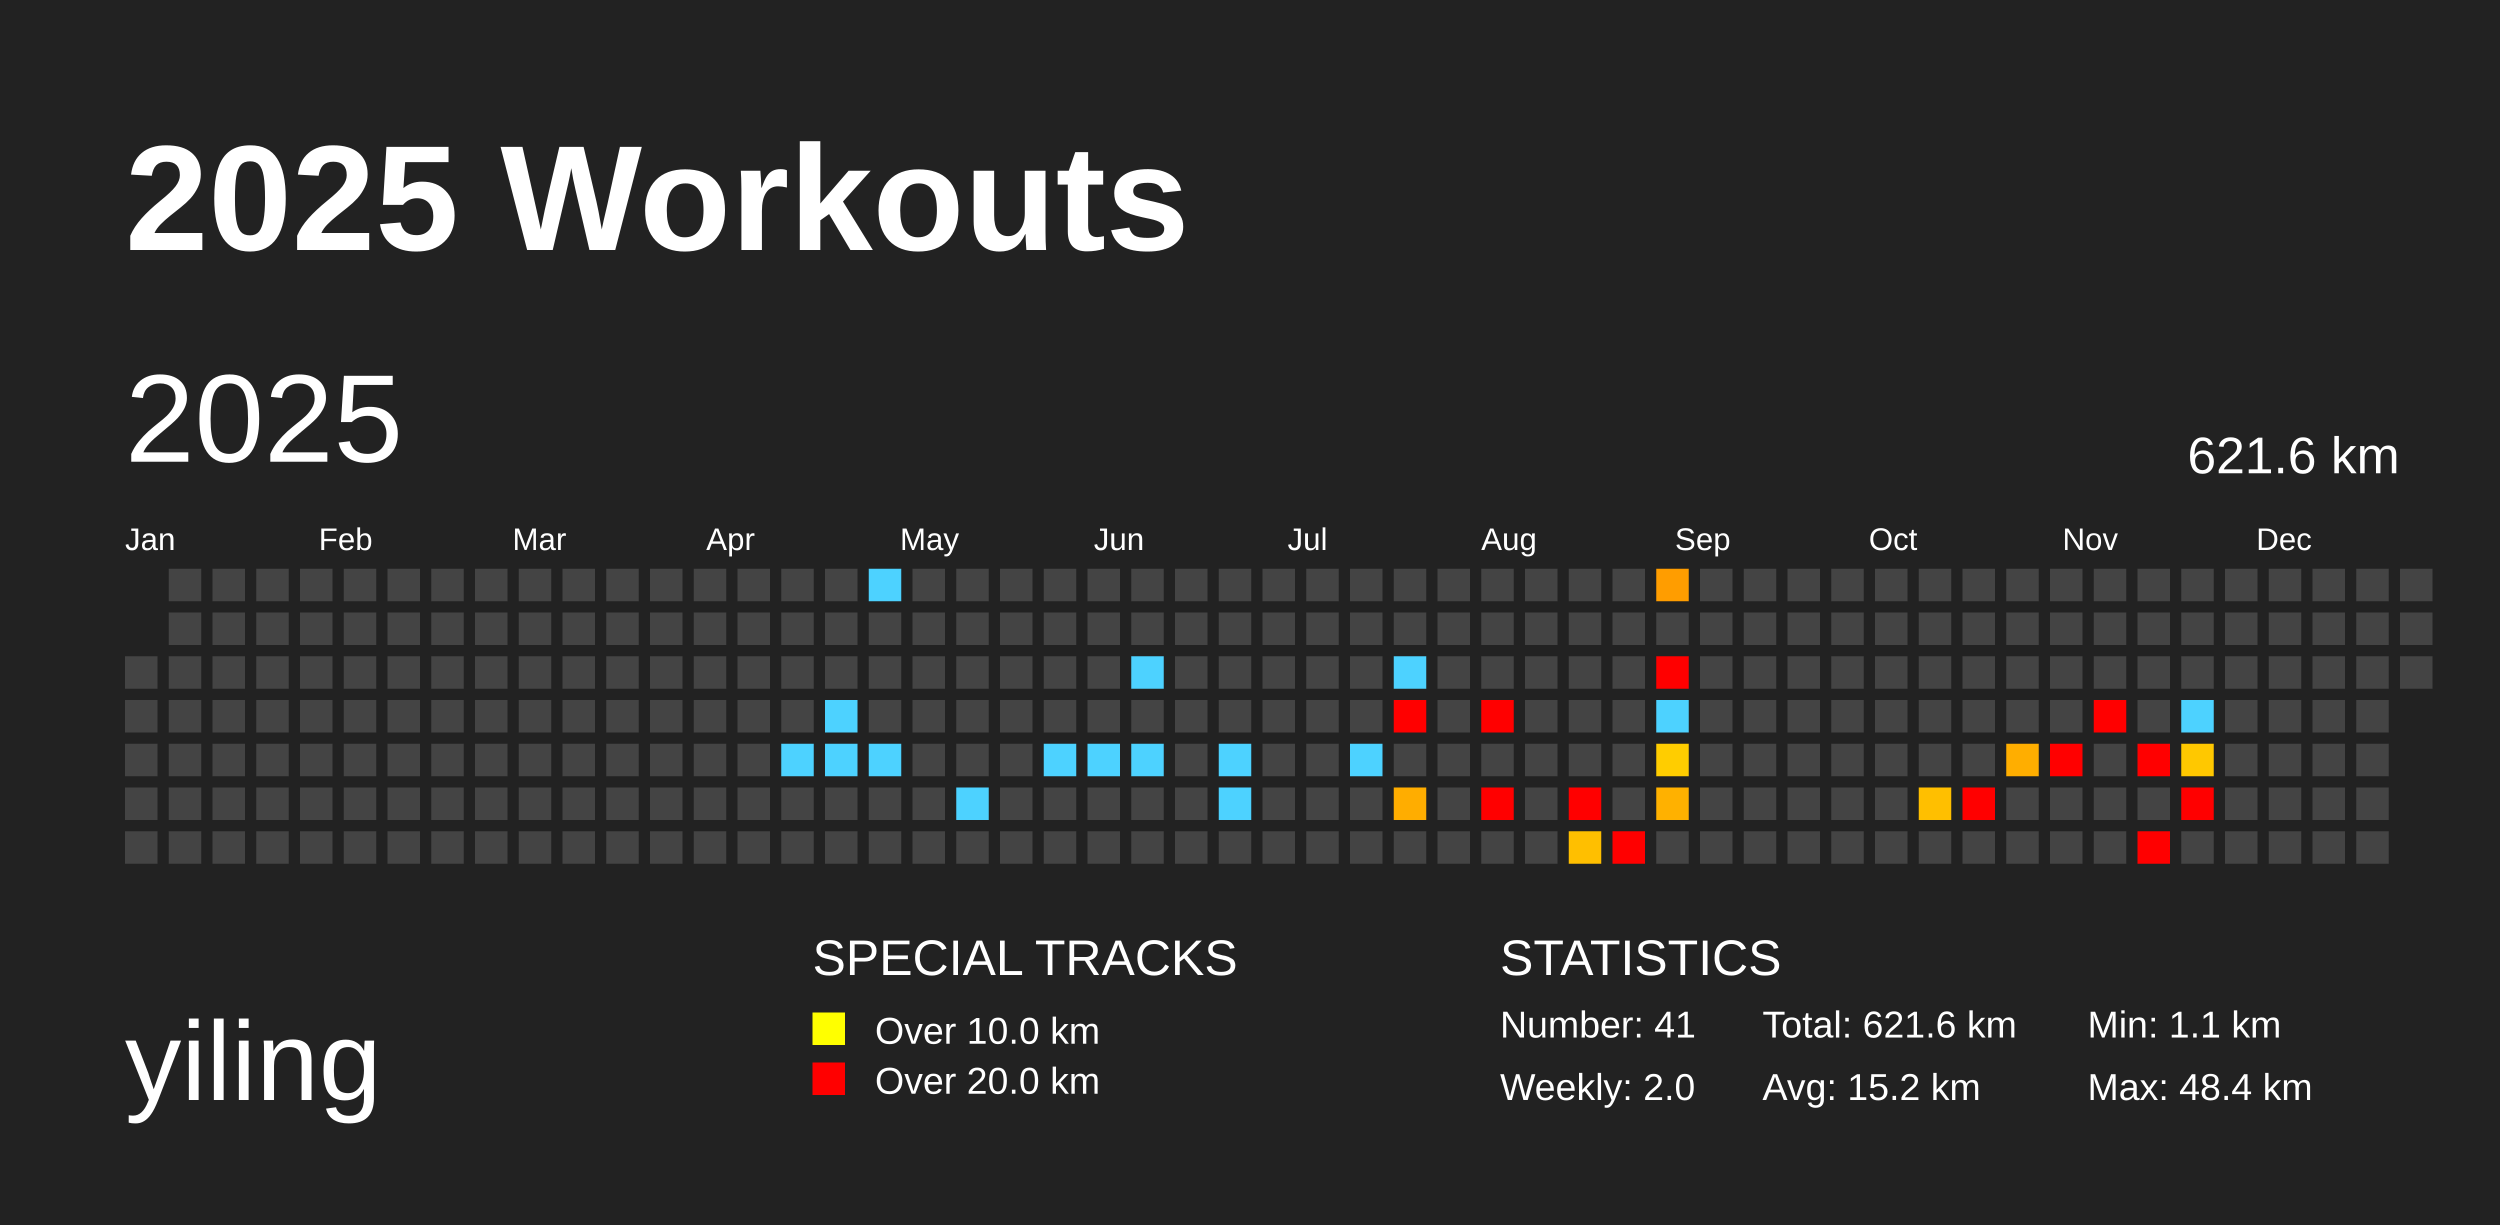
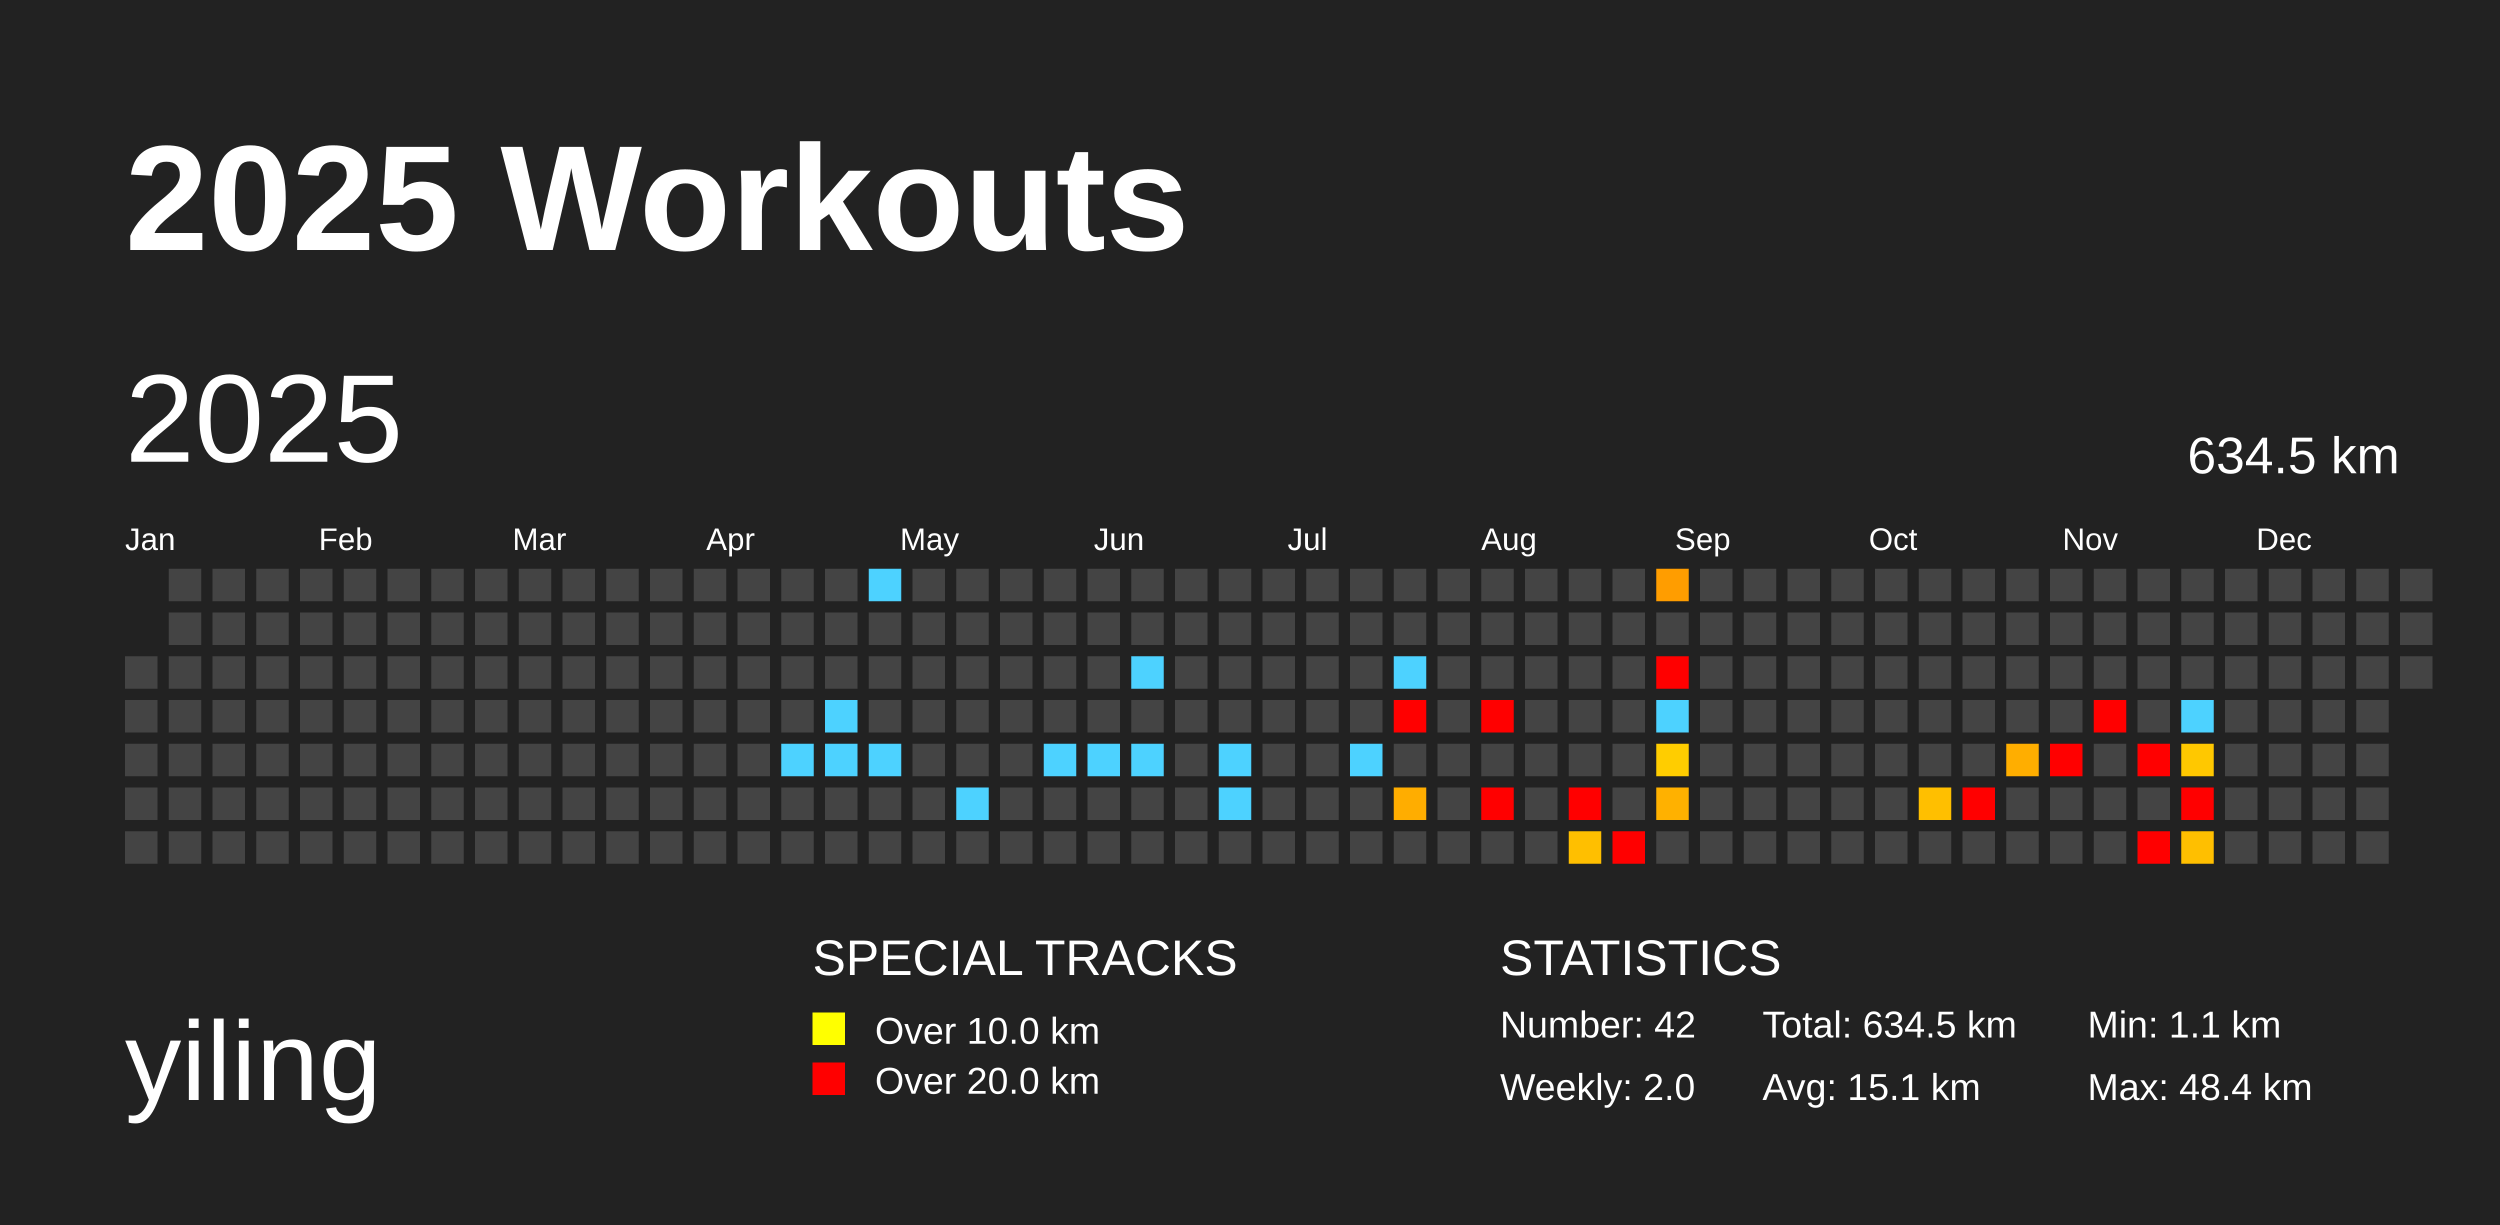
<svg xmlns="http://www.w3.org/2000/svg" baseProfile="full" height="98mm" version="1.1" viewBox="0,0,200,98" width="200mm">
  <defs />
  <rect fill="#222222" height="98" width="200" x="0" y="0" />
  <text fill="#FFFFFF" style="font-size:12px; font-family:Arial; font-weight:bold;" x="10" y="20">2025 Workouts</text>
  <text fill="#FFFFFF" style="font-size:9px; font-family:Arial" x="10" y="88">yiling</text>
  <text fill="#FFFFFF" style="font-size:4px; font-family:Arial" x="65" y="78">SPECIAL TRACKS</text>
  <rect fill="yellow" height="2.6" width="2.6" x="65" y="81" />
  <text fill="#FFFFFF" style="font-size:3px; font-family:Arial" x="70" y="83.5">Over 10.0 km</text>
  <rect fill="red" height="2.6" width="2.6" x="65" y="85" />
  <text fill="#FFFFFF" style="font-size:3px; font-family:Arial" x="70" y="87.5">Over 20.0 km</text>
  <text fill="#FFFFFF" style="font-size:4px; font-family:Arial" x="120" y="78">STATISTICS</text>
-   <text fill="#FFFFFF" style="font-size:3px; font-family:Arial" x="120" y="83">Number: 41</text>
+   <text fill="#FFFFFF" style="font-size:3px; font-family:Arial" x="120" y="83">Number: 42</text>
  <text fill="#FFFFFF" style="font-size:3px; font-family:Arial" x="120" y="88">Weekly: 2.0</text>
-   <text fill="#FFFFFF" style="font-size:3px; font-family:Arial" x="141" y="83">Total: 621.6 km</text>
-   <text fill="#FFFFFF" style="font-size:3px; font-family:Arial" x="141" y="88">Avg: 15.2 km</text>
+   <text fill="#FFFFFF" style="font-size:3px; font-family:Arial" x="141" y="83">Total: 634.5 km</text>
+   <text fill="#FFFFFF" style="font-size:3px; font-family:Arial" x="141" y="88">Avg: 15.1 km</text>
  <text fill="#FFFFFF" style="font-size:3px; font-family:Arial" x="167" y="83">Min: 1.1 km</text>
  <text fill="#FFFFFF" style="font-size:3px; font-family:Arial" x="167" y="88">Max: 48.4 km</text>
  <text dominant-baseline="hanging" fill="#FFFFFF" style="font-size:10.0px; font-family:Arial;" x="10" y="30">2025</text>
-   <text dominant-baseline="hanging" fill="#FFFFFF" style="font-size:4.125px; font-family:Arial;" x="175" y="35">621.6 km</text>
+   <text dominant-baseline="hanging" fill="#FFFFFF" style="font-size:4.125px; font-family:Arial;" x="175" y="35">634.5 km</text>
  <text fill="#FFFFFF" style="font-size:2.5px; font-family:Arial" x="10.0" y="44">Jan</text>
  <text fill="#FFFFFF" style="font-size:2.5px; font-family:Arial" x="25.5" y="44">Feb</text>
  <text fill="#FFFFFF" style="font-size:2.5px; font-family:Arial" x="41.0" y="44">Mar</text>
  <text fill="#FFFFFF" style="font-size:2.5px; font-family:Arial" x="56.5" y="44">Apr</text>
  <text fill="#FFFFFF" style="font-size:2.5px; font-family:Arial" x="72.0" y="44">May</text>
  <text fill="#FFFFFF" style="font-size:2.5px; font-family:Arial" x="87.5" y="44">Jun</text>
  <text fill="#FFFFFF" style="font-size:2.5px; font-family:Arial" x="103.0" y="44">Jul</text>
  <text fill="#FFFFFF" style="font-size:2.5px; font-family:Arial" x="118.5" y="44">Aug</text>
  <text fill="#FFFFFF" style="font-size:2.5px; font-family:Arial" x="134.0" y="44">Sep</text>
  <text fill="#FFFFFF" style="font-size:2.5px; font-family:Arial" x="149.5" y="44">Oct</text>
  <text fill="#FFFFFF" style="font-size:2.5px; font-family:Arial" x="165.0" y="44">Nov</text>
  <text fill="#FFFFFF" style="font-size:2.5px; font-family:Arial" x="180.5" y="44">Dec</text>
  <rect fill="#444444" height="2.6" width="2.6" x="10.0" y="52.5" />
  <rect fill="#444444" height="2.6" width="2.6" x="10.0" y="56.0" />
  <rect fill="#444444" height="2.6" width="2.6" x="10.0" y="59.5" />
  <rect fill="#444444" height="2.6" width="2.6" x="10.0" y="63.0" />
  <rect fill="#444444" height="2.6" width="2.6" x="10.0" y="66.5" />
  <rect fill="#444444" height="2.6" width="2.6" x="13.5" y="45.5" />
  <rect fill="#444444" height="2.6" width="2.6" x="13.5" y="49.0" />
  <rect fill="#444444" height="2.6" width="2.6" x="13.5" y="52.5" />
  <rect fill="#444444" height="2.6" width="2.6" x="13.5" y="56.0" />
  <rect fill="#444444" height="2.6" width="2.6" x="13.5" y="59.5" />
  <rect fill="#444444" height="2.6" width="2.6" x="13.5" y="63.0" />
  <rect fill="#444444" height="2.6" width="2.6" x="13.5" y="66.5" />
  <rect fill="#444444" height="2.6" width="2.6" x="17.0" y="45.5" />
  <rect fill="#444444" height="2.6" width="2.6" x="17.0" y="49.0" />
  <rect fill="#444444" height="2.6" width="2.6" x="17.0" y="52.5" />
  <rect fill="#444444" height="2.6" width="2.6" x="17.0" y="56.0" />
  <rect fill="#444444" height="2.6" width="2.6" x="17.0" y="59.5" />
  <rect fill="#444444" height="2.6" width="2.6" x="17.0" y="63.0" />
  <rect fill="#444444" height="2.6" width="2.6" x="17.0" y="66.5" />
  <rect fill="#444444" height="2.6" width="2.6" x="20.5" y="45.5" />
  <rect fill="#444444" height="2.6" width="2.6" x="20.5" y="49.0" />
  <rect fill="#444444" height="2.6" width="2.6" x="20.5" y="52.5" />
  <rect fill="#444444" height="2.6" width="2.6" x="20.5" y="56.0" />
  <rect fill="#444444" height="2.6" width="2.6" x="20.5" y="59.5" />
  <rect fill="#444444" height="2.6" width="2.6" x="20.5" y="63.0" />
  <rect fill="#444444" height="2.6" width="2.6" x="20.5" y="66.5" />
  <rect fill="#444444" height="2.6" width="2.6" x="24.0" y="45.5" />
  <rect fill="#444444" height="2.6" width="2.6" x="24.0" y="49.0" />
  <rect fill="#444444" height="2.6" width="2.6" x="24.0" y="52.5" />
  <rect fill="#444444" height="2.6" width="2.6" x="24.0" y="56.0" />
  <rect fill="#444444" height="2.6" width="2.6" x="24.0" y="59.5" />
  <rect fill="#444444" height="2.6" width="2.6" x="24.0" y="63.0" />
  <rect fill="#444444" height="2.6" width="2.6" x="24.0" y="66.5" />
  <rect fill="#444444" height="2.6" width="2.6" x="27.5" y="45.5" />
  <rect fill="#444444" height="2.6" width="2.6" x="27.5" y="49.0" />
  <rect fill="#444444" height="2.6" width="2.6" x="27.5" y="52.5" />
  <rect fill="#444444" height="2.6" width="2.6" x="27.5" y="56.0" />
  <rect fill="#444444" height="2.6" width="2.6" x="27.5" y="59.5" />
  <rect fill="#444444" height="2.6" width="2.6" x="27.5" y="63.0" />
  <rect fill="#444444" height="2.6" width="2.6" x="27.5" y="66.5" />
  <rect fill="#444444" height="2.6" width="2.6" x="31.0" y="45.5" />
  <rect fill="#444444" height="2.6" width="2.6" x="31.0" y="49.0" />
  <rect fill="#444444" height="2.6" width="2.6" x="31.0" y="52.5" />
  <rect fill="#444444" height="2.6" width="2.6" x="31.0" y="56.0" />
  <rect fill="#444444" height="2.6" width="2.6" x="31.0" y="59.5" />
  <rect fill="#444444" height="2.6" width="2.6" x="31.0" y="63.0" />
  <rect fill="#444444" height="2.6" width="2.6" x="31.0" y="66.5" />
  <rect fill="#444444" height="2.6" width="2.6" x="34.5" y="45.5" />
  <rect fill="#444444" height="2.6" width="2.6" x="34.5" y="49.0" />
  <rect fill="#444444" height="2.6" width="2.6" x="34.5" y="52.5" />
  <rect fill="#444444" height="2.6" width="2.6" x="34.5" y="56.0" />
  <rect fill="#444444" height="2.6" width="2.6" x="34.5" y="59.5" />
  <rect fill="#444444" height="2.6" width="2.6" x="34.5" y="63.0" />
  <rect fill="#444444" height="2.6" width="2.6" x="34.5" y="66.5" />
  <rect fill="#444444" height="2.6" width="2.6" x="38.0" y="45.5" />
  <rect fill="#444444" height="2.6" width="2.6" x="38.0" y="49.0" />
  <rect fill="#444444" height="2.6" width="2.6" x="38.0" y="52.5" />
  <rect fill="#444444" height="2.6" width="2.6" x="38.0" y="56.0" />
  <rect fill="#444444" height="2.6" width="2.6" x="38.0" y="59.5" />
  <rect fill="#444444" height="2.6" width="2.6" x="38.0" y="63.0" />
  <rect fill="#444444" height="2.6" width="2.6" x="38.0" y="66.5" />
  <rect fill="#444444" height="2.6" width="2.6" x="41.5" y="45.5" />
  <rect fill="#444444" height="2.6" width="2.6" x="41.5" y="49.0" />
  <rect fill="#444444" height="2.6" width="2.6" x="41.5" y="52.5" />
  <rect fill="#444444" height="2.6" width="2.6" x="41.5" y="56.0" />
  <rect fill="#444444" height="2.6" width="2.6" x="41.5" y="59.5" />
  <rect fill="#444444" height="2.6" width="2.6" x="41.5" y="63.0" />
  <rect fill="#444444" height="2.6" width="2.6" x="41.5" y="66.5" />
  <rect fill="#444444" height="2.6" width="2.6" x="45.0" y="45.5" />
  <rect fill="#444444" height="2.6" width="2.6" x="45.0" y="49.0" />
  <rect fill="#444444" height="2.6" width="2.6" x="45.0" y="52.5" />
  <rect fill="#444444" height="2.6" width="2.6" x="45.0" y="56.0" />
  <rect fill="#444444" height="2.6" width="2.6" x="45.0" y="59.5" />
  <rect fill="#444444" height="2.6" width="2.6" x="45.0" y="63.0" />
  <rect fill="#444444" height="2.6" width="2.6" x="45.0" y="66.5" />
  <rect fill="#444444" height="2.6" width="2.6" x="48.5" y="45.5" />
  <rect fill="#444444" height="2.6" width="2.6" x="48.5" y="49.0" />
  <rect fill="#444444" height="2.6" width="2.6" x="48.5" y="52.5" />
  <rect fill="#444444" height="2.6" width="2.6" x="48.5" y="56.0" />
  <rect fill="#444444" height="2.6" width="2.6" x="48.5" y="59.5" />
  <rect fill="#444444" height="2.6" width="2.6" x="48.5" y="63.0" />
  <rect fill="#444444" height="2.6" width="2.6" x="48.5" y="66.5" />
  <rect fill="#444444" height="2.6" width="2.6" x="52.0" y="45.5" />
  <rect fill="#444444" height="2.6" width="2.6" x="52.0" y="49.0" />
  <rect fill="#444444" height="2.6" width="2.6" x="52.0" y="52.5" />
  <rect fill="#444444" height="2.6" width="2.6" x="52.0" y="56.0" />
  <rect fill="#444444" height="2.6" width="2.6" x="52.0" y="59.5" />
  <rect fill="#444444" height="2.6" width="2.6" x="52.0" y="63.0" />
  <rect fill="#444444" height="2.6" width="2.6" x="52.0" y="66.5" />
  <rect fill="#444444" height="2.6" width="2.6" x="55.5" y="45.5" />
  <rect fill="#444444" height="2.6" width="2.6" x="55.5" y="49.0" />
  <rect fill="#444444" height="2.6" width="2.6" x="55.5" y="52.5" />
  <rect fill="#444444" height="2.6" width="2.6" x="55.5" y="56.0" />
  <rect fill="#444444" height="2.6" width="2.6" x="55.5" y="59.5" />
  <rect fill="#444444" height="2.6" width="2.6" x="55.5" y="63.0" />
  <rect fill="#444444" height="2.6" width="2.6" x="55.5" y="66.5" />
  <rect fill="#444444" height="2.6" width="2.6" x="59.0" y="45.5" />
  <rect fill="#444444" height="2.6" width="2.6" x="59.0" y="49.0" />
  <rect fill="#444444" height="2.6" width="2.6" x="59.0" y="52.5" />
  <rect fill="#444444" height="2.6" width="2.6" x="59.0" y="56.0" />
  <rect fill="#444444" height="2.6" width="2.6" x="59.0" y="59.5" />
  <rect fill="#444444" height="2.6" width="2.6" x="59.0" y="63.0" />
  <rect fill="#444444" height="2.6" width="2.6" x="59.0" y="66.5" />
  <rect fill="#444444" height="2.6" width="2.6" x="62.5" y="45.5" />
  <rect fill="#444444" height="2.6" width="2.6" x="62.5" y="49.0" />
  <rect fill="#444444" height="2.6" width="2.6" x="62.5" y="52.5" />
  <rect fill="#444444" height="2.6" width="2.6" x="62.5" y="56.0" />
  <rect fill="#4dd2ff" height="2.6" width="2.6" x="62.5" y="59.5" />
  <rect fill="#444444" height="2.6" width="2.6" x="62.5" y="63.0" />
  <rect fill="#444444" height="2.6" width="2.6" x="62.5" y="66.5" />
  <rect fill="#444444" height="2.6" width="2.6" x="66.0" y="45.5" />
  <rect fill="#444444" height="2.6" width="2.6" x="66.0" y="49.0" />
  <rect fill="#444444" height="2.6" width="2.6" x="66.0" y="52.5" />
  <rect fill="#4dd2ff" height="2.6" width="2.6" x="66.0" y="56.0" />
  <rect fill="#4dd2ff" height="2.6" width="2.6" x="66.0" y="59.5" />
  <rect fill="#444444" height="2.6" width="2.6" x="66.0" y="63.0" />
  <rect fill="#444444" height="2.6" width="2.6" x="66.0" y="66.5" />
  <rect fill="#4dd2ff" height="2.6" width="2.6" x="69.5" y="45.5" />
  <rect fill="#444444" height="2.6" width="2.6" x="69.5" y="49.0" />
  <rect fill="#444444" height="2.6" width="2.6" x="69.5" y="52.5" />
  <rect fill="#444444" height="2.6" width="2.6" x="69.5" y="56.0" />
  <rect fill="#4dd2ff" height="2.6" width="2.6" x="69.5" y="59.5" />
  <rect fill="#444444" height="2.6" width="2.6" x="69.5" y="63.0" />
  <rect fill="#444444" height="2.6" width="2.6" x="69.5" y="66.5" />
  <rect fill="#444444" height="2.6" width="2.6" x="73.0" y="45.5" />
  <rect fill="#444444" height="2.6" width="2.6" x="73.0" y="49.0" />
  <rect fill="#444444" height="2.6" width="2.6" x="73.0" y="52.5" />
  <rect fill="#444444" height="2.6" width="2.6" x="73.0" y="56.0" />
  <rect fill="#444444" height="2.6" width="2.6" x="73.0" y="59.5" />
  <rect fill="#444444" height="2.6" width="2.6" x="73.0" y="63.0" />
  <rect fill="#444444" height="2.6" width="2.6" x="73.0" y="66.5" />
  <rect fill="#444444" height="2.6" width="2.6" x="76.5" y="45.5" />
  <rect fill="#444444" height="2.6" width="2.6" x="76.5" y="49.0" />
  <rect fill="#444444" height="2.6" width="2.6" x="76.5" y="52.5" />
  <rect fill="#444444" height="2.6" width="2.6" x="76.5" y="56.0" />
  <rect fill="#444444" height="2.6" width="2.6" x="76.5" y="59.5" />
  <rect fill="#4dd2ff" height="2.6" width="2.6" x="76.5" y="63.0" />
  <rect fill="#444444" height="2.6" width="2.6" x="76.5" y="66.5" />
  <rect fill="#444444" height="2.6" width="2.6" x="80.0" y="45.5" />
  <rect fill="#444444" height="2.6" width="2.6" x="80.0" y="49.0" />
  <rect fill="#444444" height="2.6" width="2.6" x="80.0" y="52.5" />
  <rect fill="#444444" height="2.6" width="2.6" x="80.0" y="56.0" />
  <rect fill="#444444" height="2.6" width="2.6" x="80.0" y="59.5" />
  <rect fill="#444444" height="2.6" width="2.6" x="80.0" y="63.0" />
  <rect fill="#444444" height="2.6" width="2.6" x="80.0" y="66.5" />
  <rect fill="#444444" height="2.6" width="2.6" x="83.5" y="45.5" />
  <rect fill="#444444" height="2.6" width="2.6" x="83.5" y="49.0" />
  <rect fill="#444444" height="2.6" width="2.6" x="83.5" y="52.5" />
  <rect fill="#444444" height="2.6" width="2.6" x="83.5" y="56.0" />
  <rect fill="#4dd2ff" height="2.6" width="2.6" x="83.5" y="59.5" />
  <rect fill="#444444" height="2.6" width="2.6" x="83.5" y="63.0" />
  <rect fill="#444444" height="2.6" width="2.6" x="83.5" y="66.5" />
  <rect fill="#444444" height="2.6" width="2.6" x="87.0" y="45.5" />
  <rect fill="#444444" height="2.6" width="2.6" x="87.0" y="49.0" />
  <rect fill="#444444" height="2.6" width="2.6" x="87.0" y="52.5" />
  <rect fill="#444444" height="2.6" width="2.6" x="87.0" y="56.0" />
  <rect fill="#4dd2ff" height="2.6" width="2.6" x="87.0" y="59.5" />
  <rect fill="#444444" height="2.6" width="2.6" x="87.0" y="63.0" />
  <rect fill="#444444" height="2.6" width="2.6" x="87.0" y="66.5" />
  <rect fill="#444444" height="2.6" width="2.6" x="90.5" y="45.5" />
  <rect fill="#444444" height="2.6" width="2.6" x="90.5" y="49.0" />
  <rect fill="#4dd2ff" height="2.6" width="2.6" x="90.5" y="52.5" />
  <rect fill="#444444" height="2.6" width="2.6" x="90.5" y="56.0" />
  <rect fill="#4dd2ff" height="2.6" width="2.6" x="90.5" y="59.5" />
  <rect fill="#444444" height="2.6" width="2.6" x="90.5" y="63.0" />
  <rect fill="#444444" height="2.6" width="2.6" x="90.5" y="66.5" />
  <rect fill="#444444" height="2.6" width="2.6" x="94.0" y="45.5" />
  <rect fill="#444444" height="2.6" width="2.6" x="94.0" y="49.0" />
  <rect fill="#444444" height="2.6" width="2.6" x="94.0" y="52.5" />
  <rect fill="#444444" height="2.6" width="2.6" x="94.0" y="56.0" />
  <rect fill="#444444" height="2.6" width="2.6" x="94.0" y="59.5" />
  <rect fill="#444444" height="2.6" width="2.6" x="94.0" y="63.0" />
  <rect fill="#444444" height="2.6" width="2.6" x="94.0" y="66.5" />
  <rect fill="#444444" height="2.6" width="2.6" x="97.5" y="45.5" />
  <rect fill="#444444" height="2.6" width="2.6" x="97.5" y="49.0" />
  <rect fill="#444444" height="2.6" width="2.6" x="97.5" y="52.5" />
  <rect fill="#444444" height="2.6" width="2.6" x="97.5" y="56.0" />
  <rect fill="#4dd2ff" height="2.6" width="2.6" x="97.5" y="59.5" />
  <rect fill="#4dd2ff" height="2.6" width="2.6" x="97.5" y="63.0" />
  <rect fill="#444444" height="2.6" width="2.6" x="97.5" y="66.5" />
  <rect fill="#444444" height="2.6" width="2.6" x="101.0" y="45.5" />
  <rect fill="#444444" height="2.6" width="2.6" x="101.0" y="49.0" />
  <rect fill="#444444" height="2.6" width="2.6" x="101.0" y="52.5" />
  <rect fill="#444444" height="2.6" width="2.6" x="101.0" y="56.0" />
  <rect fill="#444444" height="2.6" width="2.6" x="101.0" y="59.5" />
  <rect fill="#444444" height="2.6" width="2.6" x="101.0" y="63.0" />
  <rect fill="#444444" height="2.6" width="2.6" x="101.0" y="66.5" />
  <rect fill="#444444" height="2.6" width="2.6" x="104.5" y="45.5" />
  <rect fill="#444444" height="2.6" width="2.6" x="104.5" y="49.0" />
  <rect fill="#444444" height="2.6" width="2.6" x="104.5" y="52.5" />
  <rect fill="#444444" height="2.6" width="2.6" x="104.5" y="56.0" />
  <rect fill="#444444" height="2.6" width="2.6" x="104.5" y="59.5" />
  <rect fill="#444444" height="2.6" width="2.6" x="104.5" y="63.0" />
  <rect fill="#444444" height="2.6" width="2.6" x="104.5" y="66.5" />
  <rect fill="#444444" height="2.6" width="2.6" x="108.0" y="45.5" />
  <rect fill="#444444" height="2.6" width="2.6" x="108.0" y="49.0" />
  <rect fill="#444444" height="2.6" width="2.6" x="108.0" y="52.5" />
  <rect fill="#444444" height="2.6" width="2.6" x="108.0" y="56.0" />
  <rect fill="#4dd2ff" height="2.6" width="2.6" x="108.0" y="59.5" />
  <rect fill="#444444" height="2.6" width="2.6" x="108.0" y="63.0" />
  <rect fill="#444444" height="2.6" width="2.6" x="108.0" y="66.5" />
  <rect fill="#444444" height="2.6" width="2.6" x="111.5" y="45.5" />
  <rect fill="#444444" height="2.6" width="2.6" x="111.5" y="49.0" />
  <rect fill="#4dd2ff" height="2.6" width="2.6" x="111.5" y="52.5" />
  <rect fill="red" height="2.6" width="2.6" x="111.5" y="56.0" />
  <rect fill="#444444" height="2.6" width="2.6" x="111.5" y="59.5" />
  <rect fill="#ffad00" height="2.6" width="2.6" x="111.5" y="63.0" />
  <rect fill="#444444" height="2.6" width="2.6" x="111.5" y="66.5" />
  <rect fill="#444444" height="2.6" width="2.6" x="115.0" y="45.5" />
  <rect fill="#444444" height="2.6" width="2.6" x="115.0" y="49.0" />
  <rect fill="#444444" height="2.6" width="2.6" x="115.0" y="52.5" />
  <rect fill="#444444" height="2.6" width="2.6" x="115.0" y="56.0" />
  <rect fill="#444444" height="2.6" width="2.6" x="115.0" y="59.5" />
  <rect fill="#444444" height="2.6" width="2.6" x="115.0" y="63.0" />
  <rect fill="#444444" height="2.6" width="2.6" x="115.0" y="66.5" />
  <rect fill="#444444" height="2.6" width="2.6" x="118.5" y="45.5" />
  <rect fill="#444444" height="2.6" width="2.6" x="118.5" y="49.0" />
  <rect fill="#444444" height="2.6" width="2.6" x="118.5" y="52.5" />
  <rect fill="red" height="2.6" width="2.6" x="118.5" y="56.0" />
  <rect fill="#444444" height="2.6" width="2.6" x="118.5" y="59.5" />
  <rect fill="red" height="2.6" width="2.6" x="118.5" y="63.0" />
  <rect fill="#444444" height="2.6" width="2.6" x="118.5" y="66.5" />
  <rect fill="#444444" height="2.6" width="2.6" x="122.0" y="45.5" />
  <rect fill="#444444" height="2.6" width="2.6" x="122.0" y="49.0" />
  <rect fill="#444444" height="2.6" width="2.6" x="122.0" y="52.5" />
  <rect fill="#444444" height="2.6" width="2.6" x="122.0" y="56.0" />
  <rect fill="#444444" height="2.6" width="2.6" x="122.0" y="59.5" />
  <rect fill="#444444" height="2.6" width="2.6" x="122.0" y="63.0" />
  <rect fill="#444444" height="2.6" width="2.6" x="122.0" y="66.5" />
  <rect fill="#444444" height="2.6" width="2.6" x="125.5" y="45.5" />
  <rect fill="#444444" height="2.6" width="2.6" x="125.5" y="49.0" />
  <rect fill="#444444" height="2.6" width="2.6" x="125.5" y="52.5" />
  <rect fill="#444444" height="2.6" width="2.6" x="125.5" y="56.0" />
  <rect fill="#444444" height="2.6" width="2.6" x="125.5" y="59.5" />
  <rect fill="red" height="2.6" width="2.6" x="125.5" y="63.0" />
  <rect fill="#ffbf00" height="2.6" width="2.6" x="125.5" y="66.5" />
  <rect fill="#444444" height="2.6" width="2.6" x="129.0" y="45.5" />
  <rect fill="#444444" height="2.6" width="2.6" x="129.0" y="49.0" />
  <rect fill="#444444" height="2.6" width="2.6" x="129.0" y="52.5" />
  <rect fill="#444444" height="2.6" width="2.6" x="129.0" y="56.0" />
  <rect fill="#444444" height="2.6" width="2.6" x="129.0" y="59.5" />
  <rect fill="#444444" height="2.6" width="2.6" x="129.0" y="63.0" />
  <rect fill="red" height="2.6" width="2.6" x="129.0" y="66.5" />
  <rect fill="#ff9d00" height="2.6" width="2.6" x="132.5" y="45.5" />
  <rect fill="#444444" height="2.6" width="2.6" x="132.5" y="49.0" />
  <rect fill="red" height="2.6" width="2.6" x="132.5" y="52.5" />
  <rect fill="#4dd2ff" height="2.6" width="2.6" x="132.5" y="56.0" />
  <rect fill="#ffcd00" height="2.6" width="2.6" x="132.5" y="59.5" />
  <rect fill="#ffb100" height="2.6" width="2.6" x="132.5" y="63.0" />
  <rect fill="#444444" height="2.6" width="2.6" x="132.5" y="66.5" />
  <rect fill="#444444" height="2.6" width="2.6" x="136.0" y="45.5" />
  <rect fill="#444444" height="2.6" width="2.6" x="136.0" y="49.0" />
  <rect fill="#444444" height="2.6" width="2.6" x="136.0" y="52.5" />
  <rect fill="#444444" height="2.6" width="2.6" x="136.0" y="56.0" />
  <rect fill="#444444" height="2.6" width="2.6" x="136.0" y="59.5" />
  <rect fill="#444444" height="2.6" width="2.6" x="136.0" y="63.0" />
  <rect fill="#444444" height="2.6" width="2.6" x="136.0" y="66.5" />
  <rect fill="#444444" height="2.6" width="2.6" x="139.5" y="45.5" />
  <rect fill="#444444" height="2.6" width="2.6" x="139.5" y="49.0" />
  <rect fill="#444444" height="2.6" width="2.6" x="139.5" y="52.5" />
  <rect fill="#444444" height="2.6" width="2.6" x="139.5" y="56.0" />
  <rect fill="#444444" height="2.6" width="2.6" x="139.5" y="59.5" />
  <rect fill="#444444" height="2.6" width="2.6" x="139.5" y="63.0" />
  <rect fill="#444444" height="2.6" width="2.6" x="139.5" y="66.5" />
  <rect fill="#444444" height="2.6" width="2.6" x="143.0" y="45.5" />
  <rect fill="#444444" height="2.6" width="2.6" x="143.0" y="49.0" />
  <rect fill="#444444" height="2.6" width="2.6" x="143.0" y="52.5" />
  <rect fill="#444444" height="2.6" width="2.6" x="143.0" y="56.0" />
  <rect fill="#444444" height="2.6" width="2.6" x="143.0" y="59.5" />
  <rect fill="#444444" height="2.6" width="2.6" x="143.0" y="63.0" />
  <rect fill="#444444" height="2.6" width="2.6" x="143.0" y="66.5" />
  <rect fill="#444444" height="2.6" width="2.6" x="146.5" y="45.5" />
  <rect fill="#444444" height="2.6" width="2.6" x="146.5" y="49.0" />
  <rect fill="#444444" height="2.6" width="2.6" x="146.5" y="52.5" />
  <rect fill="#444444" height="2.6" width="2.6" x="146.5" y="56.0" />
  <rect fill="#444444" height="2.6" width="2.6" x="146.5" y="59.5" />
  <rect fill="#444444" height="2.6" width="2.6" x="146.5" y="63.0" />
  <rect fill="#444444" height="2.6" width="2.6" x="146.5" y="66.5" />
  <rect fill="#444444" height="2.6" width="2.6" x="150.0" y="45.5" />
  <rect fill="#444444" height="2.6" width="2.6" x="150.0" y="49.0" />
  <rect fill="#444444" height="2.6" width="2.6" x="150.0" y="52.5" />
  <rect fill="#444444" height="2.6" width="2.6" x="150.0" y="56.0" />
  <rect fill="#444444" height="2.6" width="2.6" x="150.0" y="59.5" />
  <rect fill="#444444" height="2.6" width="2.6" x="150.0" y="63.0" />
  <rect fill="#444444" height="2.6" width="2.6" x="150.0" y="66.5" />
  <rect fill="#444444" height="2.6" width="2.6" x="153.5" y="45.5" />
  <rect fill="#444444" height="2.6" width="2.6" x="153.5" y="49.0" />
  <rect fill="#444444" height="2.6" width="2.6" x="153.5" y="52.5" />
  <rect fill="#444444" height="2.6" width="2.6" x="153.5" y="56.0" />
  <rect fill="#444444" height="2.6" width="2.6" x="153.5" y="59.5" />
  <rect fill="#ffbf00" height="2.6" width="2.6" x="153.5" y="63.0" />
  <rect fill="#444444" height="2.6" width="2.6" x="153.5" y="66.5" />
  <rect fill="#444444" height="2.6" width="2.6" x="157.0" y="45.5" />
  <rect fill="#444444" height="2.6" width="2.6" x="157.0" y="49.0" />
  <rect fill="#444444" height="2.6" width="2.6" x="157.0" y="52.5" />
  <rect fill="#444444" height="2.6" width="2.6" x="157.0" y="56.0" />
  <rect fill="#444444" height="2.6" width="2.6" x="157.0" y="59.5" />
  <rect fill="red" height="2.6" width="2.6" x="157.0" y="63.0" />
  <rect fill="#444444" height="2.6" width="2.6" x="157.0" y="66.5" />
  <rect fill="#444444" height="2.6" width="2.6" x="160.5" y="45.5" />
  <rect fill="#444444" height="2.6" width="2.6" x="160.5" y="49.0" />
  <rect fill="#444444" height="2.6" width="2.6" x="160.5" y="52.5" />
  <rect fill="#444444" height="2.6" width="2.6" x="160.5" y="56.0" />
  <rect fill="#ffae00" height="2.6" width="2.6" x="160.5" y="59.5" />
  <rect fill="#444444" height="2.6" width="2.6" x="160.5" y="63.0" />
  <rect fill="#444444" height="2.6" width="2.6" x="160.5" y="66.5" />
  <rect fill="#444444" height="2.6" width="2.6" x="164.0" y="45.5" />
  <rect fill="#444444" height="2.6" width="2.6" x="164.0" y="49.0" />
  <rect fill="#444444" height="2.6" width="2.6" x="164.0" y="52.5" />
  <rect fill="#444444" height="2.6" width="2.6" x="164.0" y="56.0" />
  <rect fill="red" height="2.6" width="2.6" x="164.0" y="59.5" />
  <rect fill="#444444" height="2.6" width="2.6" x="164.0" y="63.0" />
  <rect fill="#444444" height="2.6" width="2.6" x="164.0" y="66.5" />
  <rect fill="#444444" height="2.6" width="2.6" x="167.5" y="45.5" />
  <rect fill="#444444" height="2.6" width="2.6" x="167.5" y="49.0" />
  <rect fill="#444444" height="2.6" width="2.6" x="167.5" y="52.5" />
  <rect fill="red" height="2.6" width="2.6" x="167.5" y="56.0" />
  <rect fill="#444444" height="2.6" width="2.6" x="167.5" y="59.5" />
  <rect fill="#444444" height="2.6" width="2.6" x="167.5" y="63.0" />
  <rect fill="#444444" height="2.6" width="2.6" x="167.5" y="66.5" />
  <rect fill="#444444" height="2.6" width="2.6" x="171.0" y="45.5" />
  <rect fill="#444444" height="2.6" width="2.6" x="171.0" y="49.0" />
  <rect fill="#444444" height="2.6" width="2.6" x="171.0" y="52.5" />
  <rect fill="#444444" height="2.6" width="2.6" x="171.0" y="56.0" />
  <rect fill="red" height="2.6" width="2.6" x="171.0" y="59.5" />
  <rect fill="#444444" height="2.6" width="2.6" x="171.0" y="63.0" />
  <rect fill="red" height="2.6" width="2.6" x="171.0" y="66.5" />
  <rect fill="#444444" height="2.6" width="2.6" x="174.5" y="45.5" />
  <rect fill="#444444" height="2.6" width="2.6" x="174.5" y="49.0" />
  <rect fill="#444444" height="2.6" width="2.6" x="174.5" y="52.5" />
  <rect fill="#4dd2ff" height="2.6" width="2.6" x="174.5" y="56.0" />
  <rect fill="#ffc800" height="2.6" width="2.6" x="174.5" y="59.5" />
  <rect fill="red" height="2.6" width="2.6" x="174.5" y="63.0" />
-   <rect fill="#444444" height="2.6" width="2.6" x="174.5" y="66.5" />
+   <rect fill="#ffbf00" height="2.6" width="2.6" x="174.5" y="66.5" />
  <rect fill="#444444" height="2.6" width="2.6" x="178.0" y="45.5" />
  <rect fill="#444444" height="2.6" width="2.6" x="178.0" y="49.0" />
  <rect fill="#444444" height="2.6" width="2.6" x="178.0" y="52.5" />
  <rect fill="#444444" height="2.6" width="2.6" x="178.0" y="56.0" />
  <rect fill="#444444" height="2.6" width="2.6" x="178.0" y="59.5" />
  <rect fill="#444444" height="2.6" width="2.6" x="178.0" y="63.0" />
  <rect fill="#444444" height="2.6" width="2.6" x="178.0" y="66.5" />
  <rect fill="#444444" height="2.6" width="2.6" x="181.5" y="45.5" />
  <rect fill="#444444" height="2.6" width="2.6" x="181.5" y="49.0" />
  <rect fill="#444444" height="2.6" width="2.6" x="181.5" y="52.5" />
  <rect fill="#444444" height="2.6" width="2.6" x="181.5" y="56.0" />
  <rect fill="#444444" height="2.6" width="2.6" x="181.5" y="59.5" />
  <rect fill="#444444" height="2.6" width="2.6" x="181.5" y="63.0" />
  <rect fill="#444444" height="2.6" width="2.6" x="181.5" y="66.5" />
  <rect fill="#444444" height="2.6" width="2.6" x="185.0" y="45.5" />
  <rect fill="#444444" height="2.6" width="2.6" x="185.0" y="49.0" />
  <rect fill="#444444" height="2.6" width="2.6" x="185.0" y="52.5" />
  <rect fill="#444444" height="2.6" width="2.6" x="185.0" y="56.0" />
  <rect fill="#444444" height="2.6" width="2.6" x="185.0" y="59.5" />
  <rect fill="#444444" height="2.6" width="2.6" x="185.0" y="63.0" />
  <rect fill="#444444" height="2.6" width="2.6" x="185.0" y="66.5" />
  <rect fill="#444444" height="2.6" width="2.6" x="188.5" y="45.5" />
  <rect fill="#444444" height="2.6" width="2.6" x="188.5" y="49.0" />
  <rect fill="#444444" height="2.6" width="2.6" x="188.5" y="52.5" />
  <rect fill="#444444" height="2.6" width="2.6" x="188.5" y="56.0" />
  <rect fill="#444444" height="2.6" width="2.6" x="188.5" y="59.5" />
  <rect fill="#444444" height="2.6" width="2.6" x="188.5" y="63.0" />
  <rect fill="#444444" height="2.6" width="2.6" x="188.5" y="66.5" />
  <rect fill="#444444" height="2.6" width="2.6" x="192.0" y="45.5" />
  <rect fill="#444444" height="2.6" width="2.6" x="192.0" y="49.0" />
  <rect fill="#444444" height="2.6" width="2.6" x="192.0" y="52.5" />
</svg>
